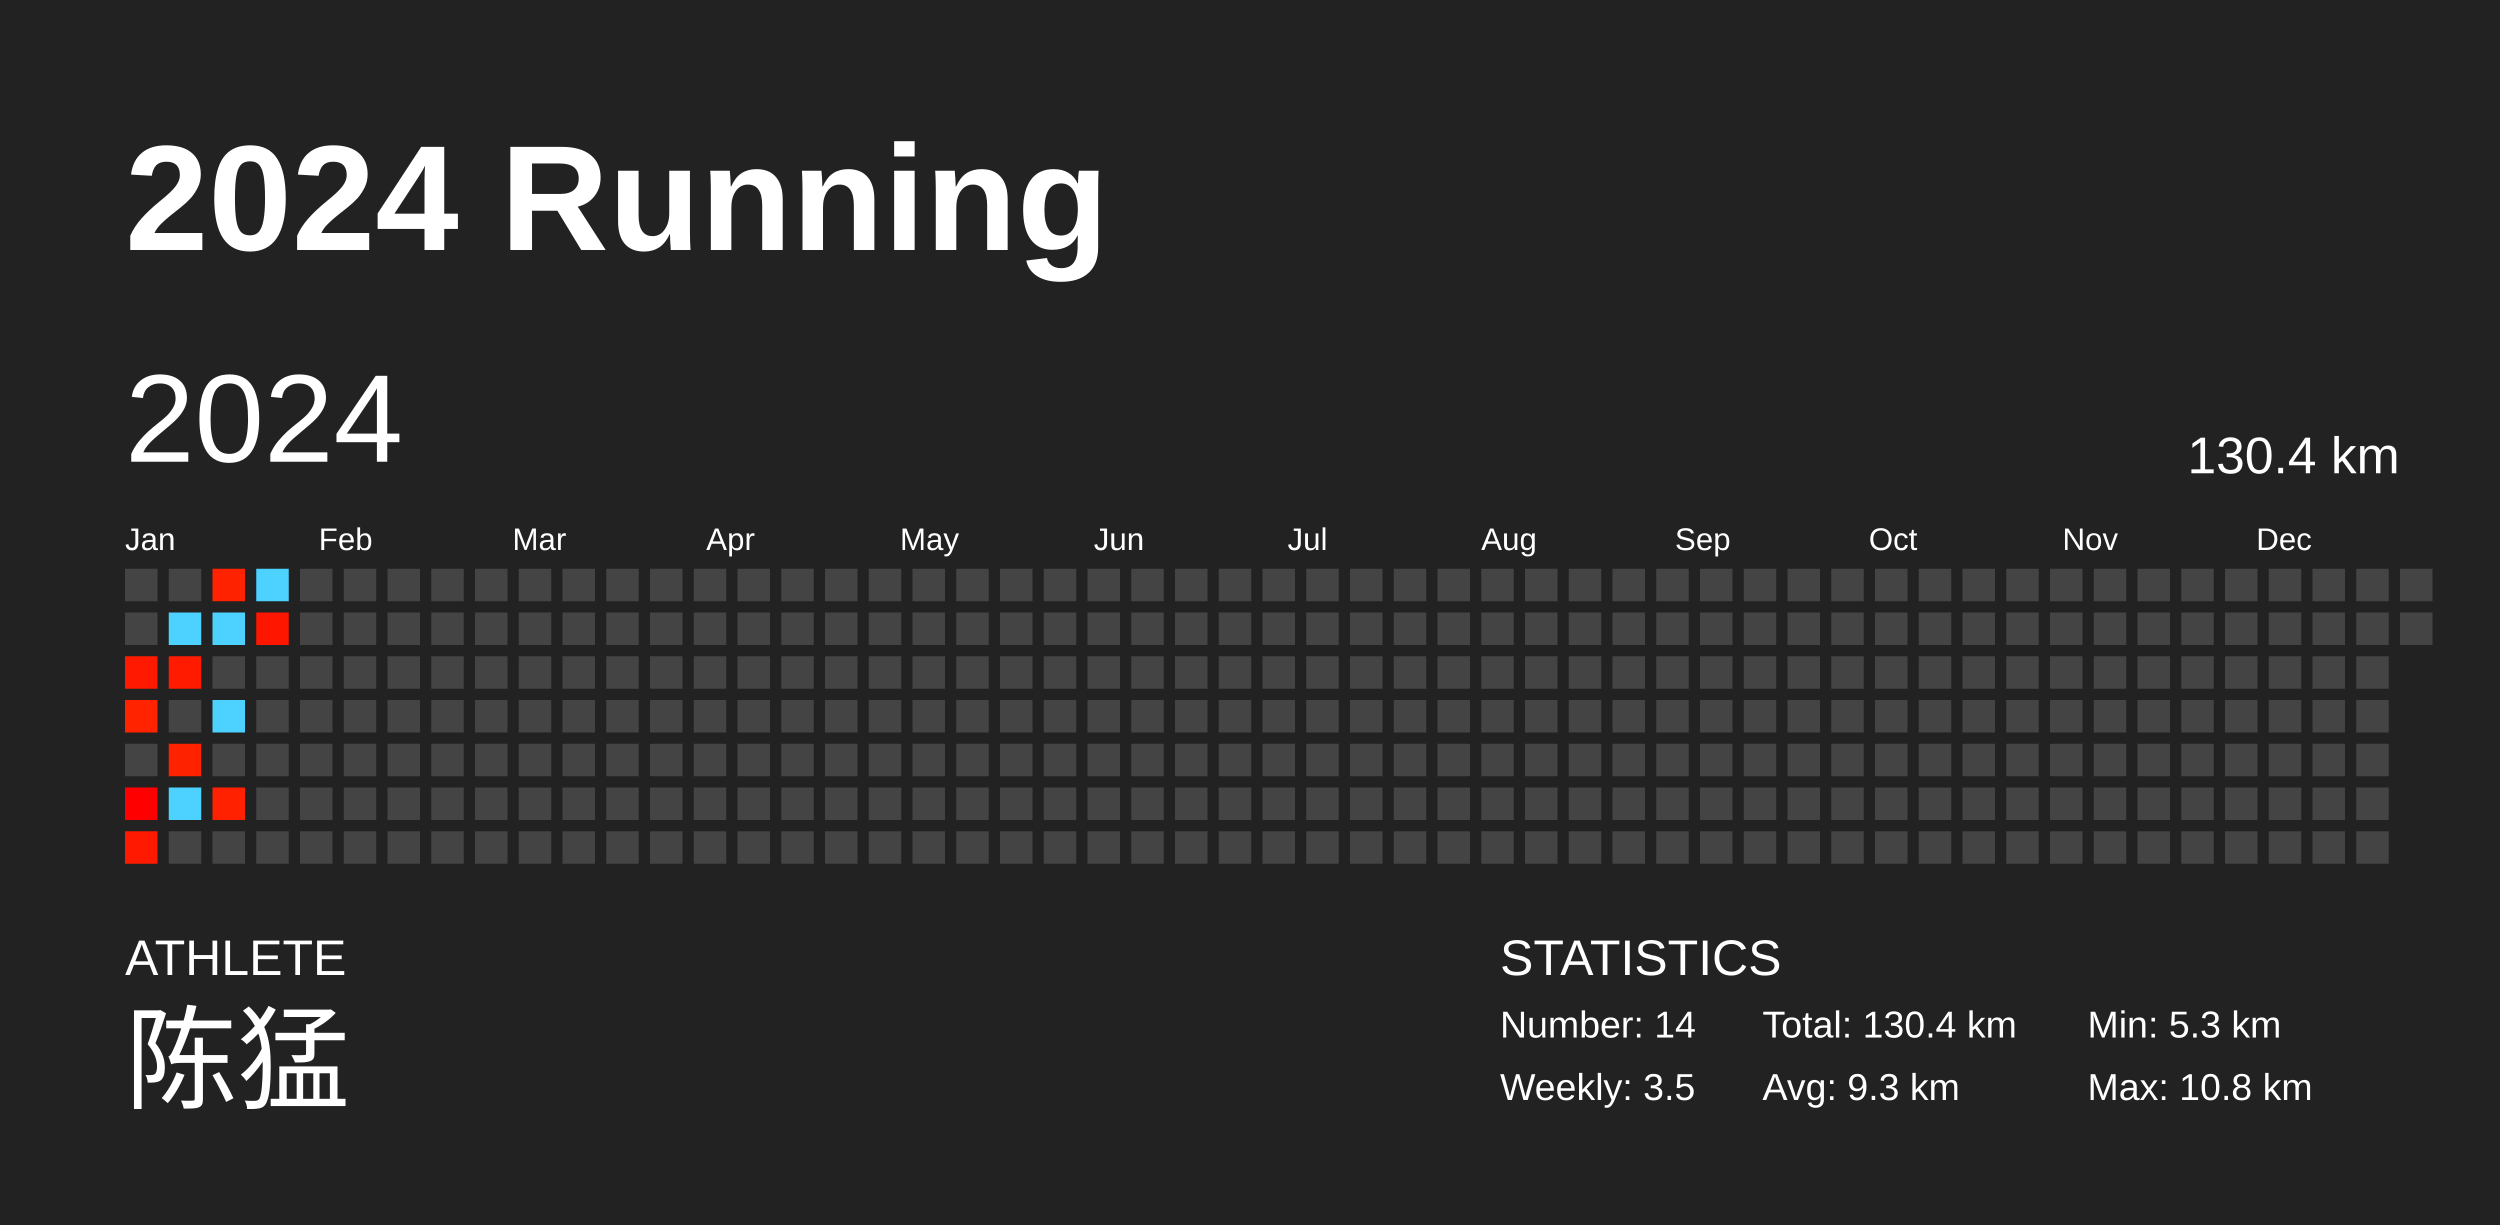
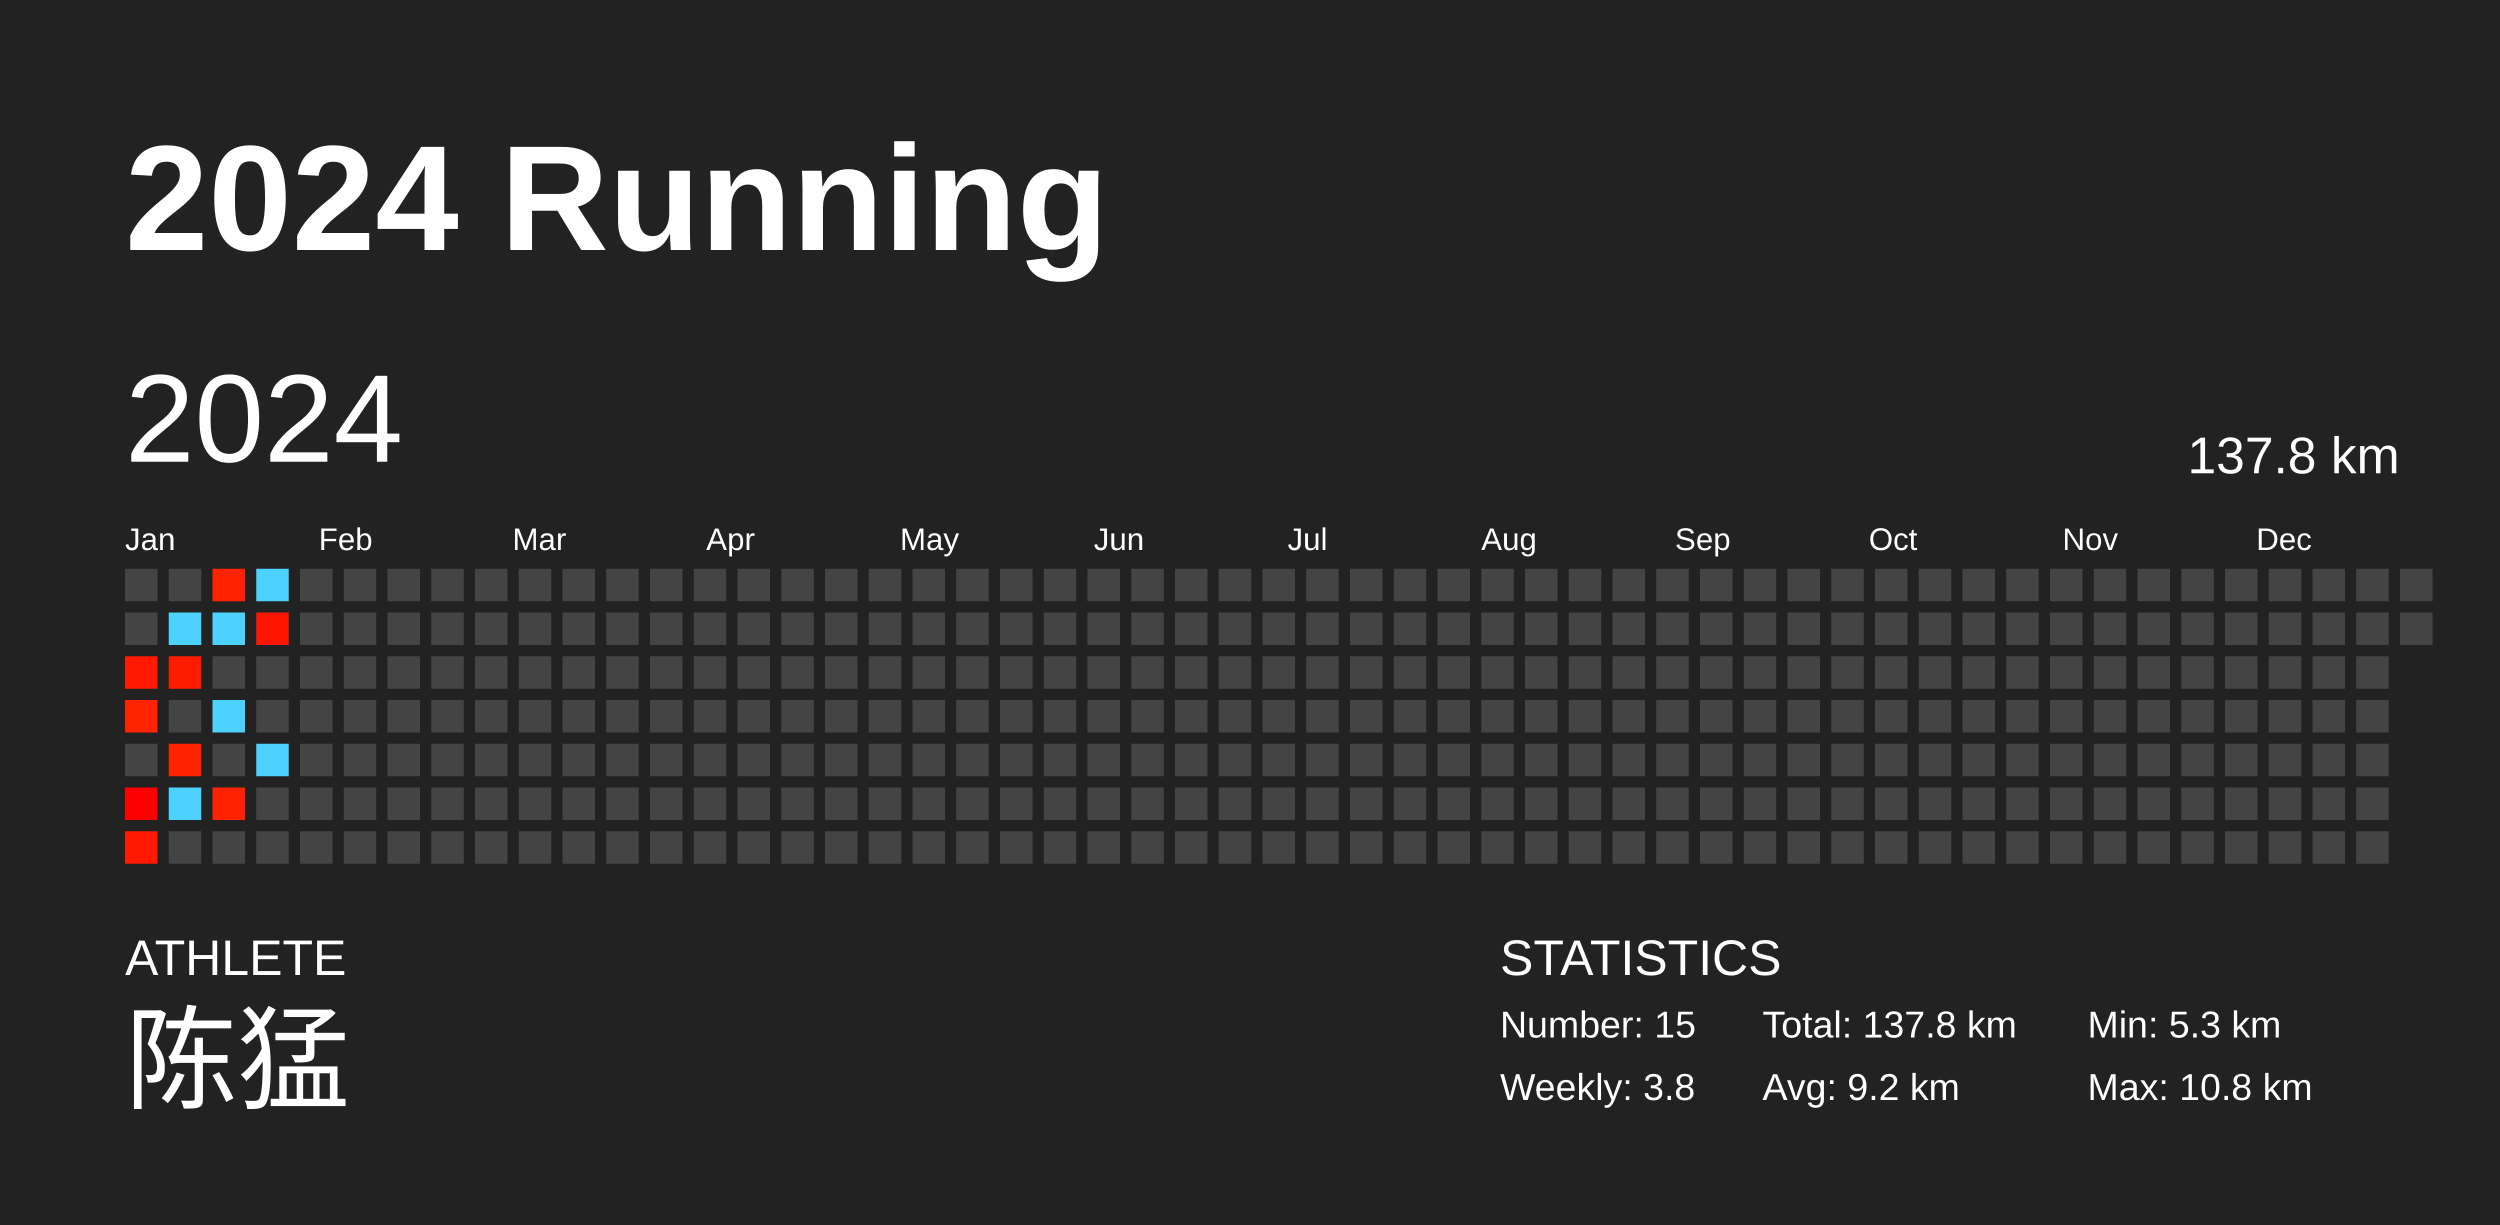
<svg xmlns="http://www.w3.org/2000/svg" baseProfile="full" height="98mm" version="1.1" viewBox="0,0,200,98" width="200mm">
  <defs />
  <rect fill="#222222" height="98" width="200" x="0" y="0" />
  <text fill="#FFFFFF" style="font-size:12px; font-family:Arial; font-weight:bold;" x="10" y="20">2024 Running</text>
  <text fill="#FFFFFF" style="font-size:4px; font-family:Arial" x="10" y="78">ATHLETE</text>
  <text fill="#FFFFFF" style="font-size:9px; font-family:Arial" x="10" y="88">陈猛</text>
  <text fill="#FFFFFF" style="font-size:4px; font-family:Arial" x="120" y="78">STATISTICS</text>
-   <text fill="#FFFFFF" style="font-size:3px; font-family:Arial" x="120" y="83">Number: 14</text>
-   <text fill="#FFFFFF" style="font-size:3px; font-family:Arial" x="120" y="88">Weekly: 3.5</text>
-   <text fill="#FFFFFF" style="font-size:3px; font-family:Arial" x="141" y="83">Total: 130.4 km</text>
-   <text fill="#FFFFFF" style="font-size:3px; font-family:Arial" x="141" y="88">Avg: 9.3 km</text>
+   <text fill="#FFFFFF" style="font-size:3px; font-family:Arial" x="120" y="83">Number: 15</text>
+   <text fill="#FFFFFF" style="font-size:3px; font-family:Arial" x="120" y="88">Weekly: 3.8</text>
+   <text fill="#FFFFFF" style="font-size:3px; font-family:Arial" x="141" y="83">Total: 137.8 km</text>
+   <text fill="#FFFFFF" style="font-size:3px; font-family:Arial" x="141" y="88">Avg: 9.2 km</text>
  <text fill="#FFFFFF" style="font-size:3px; font-family:Arial" x="167" y="83">Min: 5.3 km</text>
  <text fill="#FFFFFF" style="font-size:3px; font-family:Arial" x="167" y="88">Max: 10.8 km</text>
  <text dominant-baseline="hanging" fill="#FFFFFF" style="font-size:10.0px; font-family:Arial;" x="10" y="30">2024</text>
-   <text dominant-baseline="hanging" fill="#FFFFFF" style="font-size:4.125px; font-family:Arial;" x="175" y="35">130.4 km</text>
+   <text dominant-baseline="hanging" fill="#FFFFFF" style="font-size:4.125px; font-family:Arial;" x="175" y="35">137.8 km</text>
  <text fill="#FFFFFF" style="font-size:2.5px; font-family:Arial" x="10.0" y="44">Jan</text>
  <text fill="#FFFFFF" style="font-size:2.5px; font-family:Arial" x="25.5" y="44">Feb</text>
  <text fill="#FFFFFF" style="font-size:2.5px; font-family:Arial" x="41.0" y="44">Mar</text>
  <text fill="#FFFFFF" style="font-size:2.5px; font-family:Arial" x="56.5" y="44">Apr</text>
  <text fill="#FFFFFF" style="font-size:2.5px; font-family:Arial" x="72.0" y="44">May</text>
  <text fill="#FFFFFF" style="font-size:2.5px; font-family:Arial" x="87.5" y="44">Jun</text>
  <text fill="#FFFFFF" style="font-size:2.5px; font-family:Arial" x="103.0" y="44">Jul</text>
  <text fill="#FFFFFF" style="font-size:2.5px; font-family:Arial" x="118.5" y="44">Aug</text>
  <text fill="#FFFFFF" style="font-size:2.5px; font-family:Arial" x="134.0" y="44">Sep</text>
  <text fill="#FFFFFF" style="font-size:2.5px; font-family:Arial" x="149.5" y="44">Oct</text>
  <text fill="#FFFFFF" style="font-size:2.5px; font-family:Arial" x="165.0" y="44">Nov</text>
  <text fill="#FFFFFF" style="font-size:2.5px; font-family:Arial" x="180.5" y="44">Dec</text>
  <rect fill="#444444" height="2.6" width="2.6" x="10.0" y="45.5" />
  <rect fill="#444444" height="2.6" width="2.6" x="10.0" y="49.0" />
  <rect fill="#ff1900" height="2.6" width="2.6" x="10.0" y="52.5" />
  <rect fill="#ff2300" height="2.6" width="2.6" x="10.0" y="56.0" />
  <rect fill="#444444" height="2.6" width="2.6" x="10.0" y="59.5" />
  <rect fill="#ff0000" height="2.6" width="2.6" x="10.0" y="63.0" />
  <rect fill="#ff1900" height="2.6" width="2.6" x="10.0" y="66.5" />
  <rect fill="#444444" height="2.6" width="2.6" x="13.5" y="45.5" />
  <rect fill="#4dd2ff" height="2.6" width="2.6" x="13.5" y="49.0" />
  <rect fill="#ff1b00" height="2.6" width="2.6" x="13.5" y="52.5" />
  <rect fill="#444444" height="2.6" width="2.6" x="13.5" y="56.0" />
  <rect fill="#ff2200" height="2.6" width="2.6" x="13.5" y="59.5" />
  <rect fill="#4dd2ff" height="2.6" width="2.6" x="13.5" y="63.0" />
  <rect fill="#444444" height="2.6" width="2.6" x="13.5" y="66.5" />
  <rect fill="#ff2200" height="2.6" width="2.6" x="17.0" y="45.5" />
  <rect fill="#4dd2ff" height="2.6" width="2.6" x="17.0" y="49.0" />
  <rect fill="#444444" height="2.6" width="2.6" x="17.0" y="52.5" />
  <rect fill="#4dd2ff" height="2.6" width="2.6" x="17.0" y="56.0" />
  <rect fill="#444444" height="2.6" width="2.6" x="17.0" y="59.5" />
  <rect fill="#ff2100" height="2.6" width="2.6" x="17.0" y="63.0" />
  <rect fill="#444444" height="2.6" width="2.6" x="17.0" y="66.5" />
  <rect fill="#4dd2ff" height="2.6" width="2.6" x="20.5" y="45.5" />
  <rect fill="#ff1600" height="2.6" width="2.6" x="20.5" y="49.0" />
  <rect fill="#444444" height="2.6" width="2.6" x="20.5" y="52.5" />
  <rect fill="#444444" height="2.6" width="2.6" x="20.5" y="56.0" />
-   <rect fill="#444444" height="2.6" width="2.6" x="20.5" y="59.5" />
+   <rect fill="#4dd2ff" height="2.6" width="2.6" x="20.5" y="59.5" />
  <rect fill="#444444" height="2.6" width="2.6" x="20.5" y="63.0" />
  <rect fill="#444444" height="2.6" width="2.6" x="20.5" y="66.5" />
  <rect fill="#444444" height="2.6" width="2.6" x="24.0" y="45.5" />
  <rect fill="#444444" height="2.6" width="2.6" x="24.0" y="49.0" />
  <rect fill="#444444" height="2.6" width="2.6" x="24.0" y="52.5" />
  <rect fill="#444444" height="2.6" width="2.6" x="24.0" y="56.0" />
  <rect fill="#444444" height="2.6" width="2.6" x="24.0" y="59.5" />
  <rect fill="#444444" height="2.6" width="2.6" x="24.0" y="63.0" />
  <rect fill="#444444" height="2.6" width="2.6" x="24.0" y="66.5" />
  <rect fill="#444444" height="2.6" width="2.6" x="27.5" y="45.5" />
  <rect fill="#444444" height="2.6" width="2.6" x="27.5" y="49.0" />
  <rect fill="#444444" height="2.6" width="2.6" x="27.5" y="52.5" />
  <rect fill="#444444" height="2.6" width="2.6" x="27.5" y="56.0" />
  <rect fill="#444444" height="2.6" width="2.6" x="27.5" y="59.5" />
  <rect fill="#444444" height="2.6" width="2.6" x="27.5" y="63.0" />
  <rect fill="#444444" height="2.6" width="2.6" x="27.5" y="66.5" />
  <rect fill="#444444" height="2.6" width="2.6" x="31.0" y="45.5" />
  <rect fill="#444444" height="2.6" width="2.6" x="31.0" y="49.0" />
  <rect fill="#444444" height="2.6" width="2.6" x="31.0" y="52.5" />
  <rect fill="#444444" height="2.6" width="2.6" x="31.0" y="56.0" />
  <rect fill="#444444" height="2.6" width="2.6" x="31.0" y="59.5" />
  <rect fill="#444444" height="2.6" width="2.6" x="31.0" y="63.0" />
  <rect fill="#444444" height="2.6" width="2.6" x="31.0" y="66.5" />
  <rect fill="#444444" height="2.6" width="2.6" x="34.5" y="45.5" />
  <rect fill="#444444" height="2.6" width="2.6" x="34.5" y="49.0" />
  <rect fill="#444444" height="2.6" width="2.6" x="34.5" y="52.5" />
  <rect fill="#444444" height="2.6" width="2.6" x="34.5" y="56.0" />
  <rect fill="#444444" height="2.6" width="2.6" x="34.5" y="59.5" />
  <rect fill="#444444" height="2.6" width="2.6" x="34.5" y="63.0" />
  <rect fill="#444444" height="2.6" width="2.6" x="34.5" y="66.5" />
  <rect fill="#444444" height="2.6" width="2.6" x="38.0" y="45.5" />
  <rect fill="#444444" height="2.6" width="2.6" x="38.0" y="49.0" />
  <rect fill="#444444" height="2.6" width="2.6" x="38.0" y="52.5" />
  <rect fill="#444444" height="2.6" width="2.6" x="38.0" y="56.0" />
  <rect fill="#444444" height="2.6" width="2.6" x="38.0" y="59.5" />
  <rect fill="#444444" height="2.6" width="2.6" x="38.0" y="63.0" />
  <rect fill="#444444" height="2.6" width="2.6" x="38.0" y="66.5" />
  <rect fill="#444444" height="2.6" width="2.6" x="41.5" y="45.5" />
  <rect fill="#444444" height="2.6" width="2.6" x="41.5" y="49.0" />
  <rect fill="#444444" height="2.6" width="2.6" x="41.5" y="52.5" />
  <rect fill="#444444" height="2.6" width="2.6" x="41.5" y="56.0" />
  <rect fill="#444444" height="2.6" width="2.6" x="41.5" y="59.5" />
  <rect fill="#444444" height="2.6" width="2.6" x="41.5" y="63.0" />
  <rect fill="#444444" height="2.6" width="2.6" x="41.5" y="66.5" />
  <rect fill="#444444" height="2.6" width="2.6" x="45.0" y="45.5" />
  <rect fill="#444444" height="2.6" width="2.6" x="45.0" y="49.0" />
  <rect fill="#444444" height="2.6" width="2.6" x="45.0" y="52.5" />
  <rect fill="#444444" height="2.6" width="2.6" x="45.0" y="56.0" />
  <rect fill="#444444" height="2.6" width="2.6" x="45.0" y="59.5" />
  <rect fill="#444444" height="2.6" width="2.6" x="45.0" y="63.0" />
  <rect fill="#444444" height="2.6" width="2.6" x="45.0" y="66.5" />
  <rect fill="#444444" height="2.6" width="2.6" x="48.5" y="45.5" />
  <rect fill="#444444" height="2.6" width="2.6" x="48.5" y="49.0" />
  <rect fill="#444444" height="2.6" width="2.6" x="48.5" y="52.5" />
  <rect fill="#444444" height="2.6" width="2.6" x="48.5" y="56.0" />
  <rect fill="#444444" height="2.6" width="2.6" x="48.5" y="59.5" />
  <rect fill="#444444" height="2.6" width="2.6" x="48.5" y="63.0" />
  <rect fill="#444444" height="2.6" width="2.6" x="48.5" y="66.5" />
  <rect fill="#444444" height="2.6" width="2.6" x="52.0" y="45.5" />
  <rect fill="#444444" height="2.6" width="2.6" x="52.0" y="49.0" />
  <rect fill="#444444" height="2.6" width="2.6" x="52.0" y="52.5" />
  <rect fill="#444444" height="2.6" width="2.6" x="52.0" y="56.0" />
  <rect fill="#444444" height="2.6" width="2.6" x="52.0" y="59.5" />
  <rect fill="#444444" height="2.6" width="2.6" x="52.0" y="63.0" />
  <rect fill="#444444" height="2.6" width="2.6" x="52.0" y="66.5" />
  <rect fill="#444444" height="2.6" width="2.6" x="55.5" y="45.5" />
  <rect fill="#444444" height="2.6" width="2.6" x="55.5" y="49.0" />
  <rect fill="#444444" height="2.6" width="2.6" x="55.5" y="52.5" />
  <rect fill="#444444" height="2.6" width="2.6" x="55.5" y="56.0" />
  <rect fill="#444444" height="2.6" width="2.6" x="55.5" y="59.5" />
  <rect fill="#444444" height="2.6" width="2.6" x="55.5" y="63.0" />
  <rect fill="#444444" height="2.6" width="2.6" x="55.5" y="66.5" />
  <rect fill="#444444" height="2.6" width="2.6" x="59.0" y="45.5" />
  <rect fill="#444444" height="2.6" width="2.6" x="59.0" y="49.0" />
  <rect fill="#444444" height="2.6" width="2.6" x="59.0" y="52.5" />
  <rect fill="#444444" height="2.6" width="2.6" x="59.0" y="56.0" />
  <rect fill="#444444" height="2.6" width="2.6" x="59.0" y="59.5" />
  <rect fill="#444444" height="2.6" width="2.6" x="59.0" y="63.0" />
  <rect fill="#444444" height="2.6" width="2.6" x="59.0" y="66.5" />
  <rect fill="#444444" height="2.6" width="2.6" x="62.5" y="45.5" />
  <rect fill="#444444" height="2.6" width="2.6" x="62.5" y="49.0" />
  <rect fill="#444444" height="2.6" width="2.6" x="62.5" y="52.5" />
  <rect fill="#444444" height="2.6" width="2.6" x="62.5" y="56.0" />
  <rect fill="#444444" height="2.6" width="2.6" x="62.5" y="59.5" />
  <rect fill="#444444" height="2.6" width="2.6" x="62.5" y="63.0" />
  <rect fill="#444444" height="2.6" width="2.6" x="62.5" y="66.5" />
  <rect fill="#444444" height="2.6" width="2.6" x="66.0" y="45.5" />
  <rect fill="#444444" height="2.6" width="2.6" x="66.0" y="49.0" />
  <rect fill="#444444" height="2.6" width="2.6" x="66.0" y="52.5" />
  <rect fill="#444444" height="2.6" width="2.6" x="66.0" y="56.0" />
  <rect fill="#444444" height="2.6" width="2.6" x="66.0" y="59.5" />
  <rect fill="#444444" height="2.6" width="2.6" x="66.0" y="63.0" />
  <rect fill="#444444" height="2.6" width="2.6" x="66.0" y="66.5" />
  <rect fill="#444444" height="2.6" width="2.6" x="69.5" y="45.5" />
  <rect fill="#444444" height="2.6" width="2.6" x="69.5" y="49.0" />
  <rect fill="#444444" height="2.6" width="2.6" x="69.5" y="52.5" />
  <rect fill="#444444" height="2.6" width="2.6" x="69.5" y="56.0" />
  <rect fill="#444444" height="2.6" width="2.6" x="69.5" y="59.5" />
  <rect fill="#444444" height="2.6" width="2.6" x="69.5" y="63.0" />
  <rect fill="#444444" height="2.6" width="2.6" x="69.5" y="66.5" />
  <rect fill="#444444" height="2.6" width="2.6" x="73.0" y="45.5" />
  <rect fill="#444444" height="2.6" width="2.6" x="73.0" y="49.0" />
  <rect fill="#444444" height="2.6" width="2.6" x="73.0" y="52.5" />
  <rect fill="#444444" height="2.6" width="2.6" x="73.0" y="56.0" />
  <rect fill="#444444" height="2.6" width="2.6" x="73.0" y="59.5" />
  <rect fill="#444444" height="2.6" width="2.6" x="73.0" y="63.0" />
  <rect fill="#444444" height="2.6" width="2.6" x="73.0" y="66.5" />
  <rect fill="#444444" height="2.6" width="2.6" x="76.5" y="45.5" />
  <rect fill="#444444" height="2.6" width="2.6" x="76.5" y="49.0" />
  <rect fill="#444444" height="2.6" width="2.6" x="76.5" y="52.5" />
  <rect fill="#444444" height="2.6" width="2.6" x="76.5" y="56.0" />
  <rect fill="#444444" height="2.6" width="2.6" x="76.5" y="59.5" />
  <rect fill="#444444" height="2.6" width="2.6" x="76.5" y="63.0" />
  <rect fill="#444444" height="2.6" width="2.6" x="76.5" y="66.5" />
  <rect fill="#444444" height="2.6" width="2.6" x="80.0" y="45.5" />
  <rect fill="#444444" height="2.6" width="2.6" x="80.0" y="49.0" />
  <rect fill="#444444" height="2.6" width="2.6" x="80.0" y="52.5" />
  <rect fill="#444444" height="2.6" width="2.6" x="80.0" y="56.0" />
  <rect fill="#444444" height="2.6" width="2.6" x="80.0" y="59.5" />
  <rect fill="#444444" height="2.6" width="2.6" x="80.0" y="63.0" />
  <rect fill="#444444" height="2.6" width="2.6" x="80.0" y="66.5" />
  <rect fill="#444444" height="2.6" width="2.6" x="83.5" y="45.5" />
  <rect fill="#444444" height="2.6" width="2.6" x="83.5" y="49.0" />
  <rect fill="#444444" height="2.6" width="2.6" x="83.5" y="52.5" />
  <rect fill="#444444" height="2.6" width="2.6" x="83.5" y="56.0" />
  <rect fill="#444444" height="2.6" width="2.6" x="83.5" y="59.5" />
  <rect fill="#444444" height="2.6" width="2.6" x="83.5" y="63.0" />
  <rect fill="#444444" height="2.6" width="2.6" x="83.5" y="66.5" />
  <rect fill="#444444" height="2.6" width="2.6" x="87.0" y="45.5" />
  <rect fill="#444444" height="2.6" width="2.6" x="87.0" y="49.0" />
  <rect fill="#444444" height="2.6" width="2.6" x="87.0" y="52.5" />
  <rect fill="#444444" height="2.6" width="2.6" x="87.0" y="56.0" />
  <rect fill="#444444" height="2.6" width="2.6" x="87.0" y="59.5" />
  <rect fill="#444444" height="2.6" width="2.6" x="87.0" y="63.0" />
  <rect fill="#444444" height="2.6" width="2.6" x="87.0" y="66.5" />
  <rect fill="#444444" height="2.6" width="2.6" x="90.5" y="45.5" />
  <rect fill="#444444" height="2.6" width="2.6" x="90.5" y="49.0" />
  <rect fill="#444444" height="2.6" width="2.6" x="90.5" y="52.5" />
  <rect fill="#444444" height="2.6" width="2.6" x="90.5" y="56.0" />
  <rect fill="#444444" height="2.6" width="2.6" x="90.5" y="59.5" />
  <rect fill="#444444" height="2.6" width="2.6" x="90.5" y="63.0" />
  <rect fill="#444444" height="2.6" width="2.6" x="90.5" y="66.5" />
  <rect fill="#444444" height="2.6" width="2.6" x="94.0" y="45.5" />
  <rect fill="#444444" height="2.6" width="2.6" x="94.0" y="49.0" />
  <rect fill="#444444" height="2.6" width="2.6" x="94.0" y="52.5" />
  <rect fill="#444444" height="2.6" width="2.6" x="94.0" y="56.0" />
  <rect fill="#444444" height="2.6" width="2.6" x="94.0" y="59.5" />
  <rect fill="#444444" height="2.6" width="2.6" x="94.0" y="63.0" />
  <rect fill="#444444" height="2.6" width="2.6" x="94.0" y="66.5" />
  <rect fill="#444444" height="2.6" width="2.6" x="97.5" y="45.5" />
  <rect fill="#444444" height="2.6" width="2.6" x="97.5" y="49.0" />
  <rect fill="#444444" height="2.6" width="2.6" x="97.5" y="52.5" />
  <rect fill="#444444" height="2.6" width="2.6" x="97.5" y="56.0" />
  <rect fill="#444444" height="2.6" width="2.6" x="97.5" y="59.5" />
  <rect fill="#444444" height="2.6" width="2.6" x="97.5" y="63.0" />
  <rect fill="#444444" height="2.6" width="2.6" x="97.5" y="66.5" />
  <rect fill="#444444" height="2.6" width="2.6" x="101.0" y="45.5" />
  <rect fill="#444444" height="2.6" width="2.6" x="101.0" y="49.0" />
  <rect fill="#444444" height="2.6" width="2.6" x="101.0" y="52.5" />
  <rect fill="#444444" height="2.6" width="2.6" x="101.0" y="56.0" />
  <rect fill="#444444" height="2.6" width="2.6" x="101.0" y="59.5" />
  <rect fill="#444444" height="2.6" width="2.6" x="101.0" y="63.0" />
  <rect fill="#444444" height="2.6" width="2.6" x="101.0" y="66.5" />
  <rect fill="#444444" height="2.6" width="2.6" x="104.5" y="45.5" />
  <rect fill="#444444" height="2.6" width="2.6" x="104.5" y="49.0" />
  <rect fill="#444444" height="2.6" width="2.6" x="104.5" y="52.5" />
  <rect fill="#444444" height="2.6" width="2.6" x="104.5" y="56.0" />
  <rect fill="#444444" height="2.6" width="2.6" x="104.5" y="59.5" />
  <rect fill="#444444" height="2.6" width="2.6" x="104.5" y="63.0" />
  <rect fill="#444444" height="2.6" width="2.6" x="104.5" y="66.5" />
  <rect fill="#444444" height="2.6" width="2.6" x="108.0" y="45.5" />
  <rect fill="#444444" height="2.6" width="2.6" x="108.0" y="49.0" />
  <rect fill="#444444" height="2.6" width="2.6" x="108.0" y="52.5" />
  <rect fill="#444444" height="2.6" width="2.6" x="108.0" y="56.0" />
  <rect fill="#444444" height="2.6" width="2.6" x="108.0" y="59.5" />
  <rect fill="#444444" height="2.6" width="2.6" x="108.0" y="63.0" />
  <rect fill="#444444" height="2.6" width="2.6" x="108.0" y="66.5" />
  <rect fill="#444444" height="2.6" width="2.6" x="111.5" y="45.5" />
  <rect fill="#444444" height="2.6" width="2.6" x="111.5" y="49.0" />
  <rect fill="#444444" height="2.6" width="2.6" x="111.5" y="52.5" />
  <rect fill="#444444" height="2.6" width="2.6" x="111.5" y="56.0" />
  <rect fill="#444444" height="2.6" width="2.6" x="111.5" y="59.5" />
  <rect fill="#444444" height="2.6" width="2.6" x="111.5" y="63.0" />
  <rect fill="#444444" height="2.6" width="2.6" x="111.5" y="66.5" />
  <rect fill="#444444" height="2.6" width="2.6" x="115.0" y="45.5" />
  <rect fill="#444444" height="2.6" width="2.6" x="115.0" y="49.0" />
  <rect fill="#444444" height="2.6" width="2.6" x="115.0" y="52.5" />
  <rect fill="#444444" height="2.6" width="2.6" x="115.0" y="56.0" />
  <rect fill="#444444" height="2.6" width="2.6" x="115.0" y="59.5" />
  <rect fill="#444444" height="2.6" width="2.6" x="115.0" y="63.0" />
  <rect fill="#444444" height="2.6" width="2.6" x="115.0" y="66.5" />
  <rect fill="#444444" height="2.6" width="2.6" x="118.5" y="45.5" />
  <rect fill="#444444" height="2.6" width="2.6" x="118.5" y="49.0" />
  <rect fill="#444444" height="2.6" width="2.6" x="118.5" y="52.5" />
  <rect fill="#444444" height="2.6" width="2.6" x="118.5" y="56.0" />
  <rect fill="#444444" height="2.6" width="2.6" x="118.5" y="59.5" />
  <rect fill="#444444" height="2.6" width="2.6" x="118.5" y="63.0" />
  <rect fill="#444444" height="2.6" width="2.6" x="118.5" y="66.5" />
  <rect fill="#444444" height="2.6" width="2.6" x="122.0" y="45.5" />
  <rect fill="#444444" height="2.6" width="2.6" x="122.0" y="49.0" />
  <rect fill="#444444" height="2.6" width="2.6" x="122.0" y="52.5" />
  <rect fill="#444444" height="2.6" width="2.6" x="122.0" y="56.0" />
  <rect fill="#444444" height="2.6" width="2.6" x="122.0" y="59.5" />
  <rect fill="#444444" height="2.6" width="2.6" x="122.0" y="63.0" />
  <rect fill="#444444" height="2.6" width="2.6" x="122.0" y="66.5" />
  <rect fill="#444444" height="2.6" width="2.6" x="125.5" y="45.5" />
  <rect fill="#444444" height="2.6" width="2.6" x="125.5" y="49.0" />
  <rect fill="#444444" height="2.6" width="2.6" x="125.5" y="52.5" />
  <rect fill="#444444" height="2.6" width="2.6" x="125.5" y="56.0" />
  <rect fill="#444444" height="2.6" width="2.6" x="125.5" y="59.5" />
  <rect fill="#444444" height="2.6" width="2.6" x="125.5" y="63.0" />
  <rect fill="#444444" height="2.6" width="2.6" x="125.5" y="66.5" />
  <rect fill="#444444" height="2.6" width="2.6" x="129.0" y="45.5" />
  <rect fill="#444444" height="2.6" width="2.6" x="129.0" y="49.0" />
  <rect fill="#444444" height="2.6" width="2.6" x="129.0" y="52.5" />
  <rect fill="#444444" height="2.6" width="2.6" x="129.0" y="56.0" />
  <rect fill="#444444" height="2.6" width="2.6" x="129.0" y="59.5" />
  <rect fill="#444444" height="2.6" width="2.6" x="129.0" y="63.0" />
  <rect fill="#444444" height="2.6" width="2.6" x="129.0" y="66.5" />
  <rect fill="#444444" height="2.6" width="2.6" x="132.5" y="45.5" />
  <rect fill="#444444" height="2.6" width="2.6" x="132.5" y="49.0" />
  <rect fill="#444444" height="2.6" width="2.6" x="132.5" y="52.5" />
  <rect fill="#444444" height="2.6" width="2.6" x="132.5" y="56.0" />
  <rect fill="#444444" height="2.6" width="2.6" x="132.5" y="59.5" />
  <rect fill="#444444" height="2.6" width="2.6" x="132.5" y="63.0" />
  <rect fill="#444444" height="2.6" width="2.6" x="132.5" y="66.5" />
  <rect fill="#444444" height="2.6" width="2.6" x="136.0" y="45.5" />
  <rect fill="#444444" height="2.6" width="2.6" x="136.0" y="49.0" />
  <rect fill="#444444" height="2.6" width="2.6" x="136.0" y="52.5" />
  <rect fill="#444444" height="2.6" width="2.6" x="136.0" y="56.0" />
  <rect fill="#444444" height="2.6" width="2.6" x="136.0" y="59.5" />
  <rect fill="#444444" height="2.6" width="2.6" x="136.0" y="63.0" />
  <rect fill="#444444" height="2.6" width="2.6" x="136.0" y="66.5" />
  <rect fill="#444444" height="2.6" width="2.6" x="139.5" y="45.5" />
  <rect fill="#444444" height="2.6" width="2.6" x="139.5" y="49.0" />
  <rect fill="#444444" height="2.6" width="2.6" x="139.5" y="52.5" />
  <rect fill="#444444" height="2.6" width="2.6" x="139.5" y="56.0" />
  <rect fill="#444444" height="2.6" width="2.6" x="139.5" y="59.5" />
  <rect fill="#444444" height="2.6" width="2.6" x="139.5" y="63.0" />
  <rect fill="#444444" height="2.6" width="2.6" x="139.5" y="66.5" />
  <rect fill="#444444" height="2.6" width="2.6" x="143.0" y="45.5" />
  <rect fill="#444444" height="2.6" width="2.6" x="143.0" y="49.0" />
  <rect fill="#444444" height="2.6" width="2.6" x="143.0" y="52.5" />
  <rect fill="#444444" height="2.6" width="2.6" x="143.0" y="56.0" />
  <rect fill="#444444" height="2.6" width="2.6" x="143.0" y="59.5" />
  <rect fill="#444444" height="2.6" width="2.6" x="143.0" y="63.0" />
  <rect fill="#444444" height="2.6" width="2.6" x="143.0" y="66.5" />
  <rect fill="#444444" height="2.6" width="2.6" x="146.5" y="45.5" />
  <rect fill="#444444" height="2.6" width="2.6" x="146.5" y="49.0" />
  <rect fill="#444444" height="2.6" width="2.6" x="146.5" y="52.5" />
  <rect fill="#444444" height="2.6" width="2.6" x="146.5" y="56.0" />
  <rect fill="#444444" height="2.6" width="2.6" x="146.5" y="59.5" />
  <rect fill="#444444" height="2.6" width="2.6" x="146.5" y="63.0" />
  <rect fill="#444444" height="2.6" width="2.6" x="146.5" y="66.5" />
  <rect fill="#444444" height="2.6" width="2.6" x="150.0" y="45.5" />
  <rect fill="#444444" height="2.6" width="2.6" x="150.0" y="49.0" />
  <rect fill="#444444" height="2.6" width="2.6" x="150.0" y="52.5" />
  <rect fill="#444444" height="2.6" width="2.6" x="150.0" y="56.0" />
  <rect fill="#444444" height="2.6" width="2.6" x="150.0" y="59.5" />
  <rect fill="#444444" height="2.6" width="2.6" x="150.0" y="63.0" />
  <rect fill="#444444" height="2.6" width="2.6" x="150.0" y="66.5" />
  <rect fill="#444444" height="2.6" width="2.6" x="153.5" y="45.5" />
  <rect fill="#444444" height="2.6" width="2.6" x="153.5" y="49.0" />
  <rect fill="#444444" height="2.6" width="2.6" x="153.5" y="52.5" />
  <rect fill="#444444" height="2.6" width="2.6" x="153.5" y="56.0" />
  <rect fill="#444444" height="2.6" width="2.6" x="153.5" y="59.5" />
  <rect fill="#444444" height="2.6" width="2.6" x="153.5" y="63.0" />
  <rect fill="#444444" height="2.6" width="2.6" x="153.5" y="66.5" />
  <rect fill="#444444" height="2.6" width="2.6" x="157.0" y="45.5" />
  <rect fill="#444444" height="2.6" width="2.6" x="157.0" y="49.0" />
  <rect fill="#444444" height="2.6" width="2.6" x="157.0" y="52.5" />
  <rect fill="#444444" height="2.6" width="2.6" x="157.0" y="56.0" />
  <rect fill="#444444" height="2.6" width="2.6" x="157.0" y="59.5" />
  <rect fill="#444444" height="2.6" width="2.6" x="157.0" y="63.0" />
  <rect fill="#444444" height="2.6" width="2.6" x="157.0" y="66.5" />
  <rect fill="#444444" height="2.6" width="2.6" x="160.5" y="45.5" />
  <rect fill="#444444" height="2.6" width="2.6" x="160.5" y="49.0" />
  <rect fill="#444444" height="2.6" width="2.6" x="160.5" y="52.5" />
  <rect fill="#444444" height="2.6" width="2.6" x="160.5" y="56.0" />
  <rect fill="#444444" height="2.6" width="2.6" x="160.5" y="59.5" />
  <rect fill="#444444" height="2.6" width="2.6" x="160.5" y="63.0" />
  <rect fill="#444444" height="2.6" width="2.6" x="160.5" y="66.5" />
  <rect fill="#444444" height="2.6" width="2.6" x="164.0" y="45.5" />
  <rect fill="#444444" height="2.6" width="2.6" x="164.0" y="49.0" />
  <rect fill="#444444" height="2.6" width="2.6" x="164.0" y="52.5" />
  <rect fill="#444444" height="2.6" width="2.6" x="164.0" y="56.0" />
  <rect fill="#444444" height="2.6" width="2.6" x="164.0" y="59.5" />
  <rect fill="#444444" height="2.6" width="2.6" x="164.0" y="63.0" />
  <rect fill="#444444" height="2.6" width="2.6" x="164.0" y="66.5" />
  <rect fill="#444444" height="2.6" width="2.6" x="167.5" y="45.5" />
  <rect fill="#444444" height="2.6" width="2.6" x="167.5" y="49.0" />
  <rect fill="#444444" height="2.6" width="2.6" x="167.5" y="52.5" />
  <rect fill="#444444" height="2.6" width="2.6" x="167.5" y="56.0" />
  <rect fill="#444444" height="2.6" width="2.6" x="167.5" y="59.5" />
  <rect fill="#444444" height="2.6" width="2.6" x="167.5" y="63.0" />
  <rect fill="#444444" height="2.6" width="2.6" x="167.5" y="66.5" />
  <rect fill="#444444" height="2.6" width="2.6" x="171.0" y="45.5" />
  <rect fill="#444444" height="2.6" width="2.6" x="171.0" y="49.0" />
  <rect fill="#444444" height="2.6" width="2.6" x="171.0" y="52.5" />
  <rect fill="#444444" height="2.6" width="2.6" x="171.0" y="56.0" />
  <rect fill="#444444" height="2.6" width="2.6" x="171.0" y="59.5" />
  <rect fill="#444444" height="2.6" width="2.6" x="171.0" y="63.0" />
  <rect fill="#444444" height="2.6" width="2.6" x="171.0" y="66.5" />
  <rect fill="#444444" height="2.6" width="2.6" x="174.5" y="45.5" />
  <rect fill="#444444" height="2.6" width="2.6" x="174.5" y="49.0" />
  <rect fill="#444444" height="2.6" width="2.6" x="174.5" y="52.5" />
  <rect fill="#444444" height="2.6" width="2.6" x="174.5" y="56.0" />
  <rect fill="#444444" height="2.6" width="2.6" x="174.5" y="59.5" />
  <rect fill="#444444" height="2.6" width="2.6" x="174.5" y="63.0" />
  <rect fill="#444444" height="2.6" width="2.6" x="174.5" y="66.5" />
  <rect fill="#444444" height="2.6" width="2.6" x="178.0" y="45.5" />
  <rect fill="#444444" height="2.6" width="2.6" x="178.0" y="49.0" />
  <rect fill="#444444" height="2.6" width="2.6" x="178.0" y="52.5" />
  <rect fill="#444444" height="2.6" width="2.6" x="178.0" y="56.0" />
  <rect fill="#444444" height="2.6" width="2.6" x="178.0" y="59.5" />
  <rect fill="#444444" height="2.6" width="2.6" x="178.0" y="63.0" />
  <rect fill="#444444" height="2.6" width="2.6" x="178.0" y="66.5" />
  <rect fill="#444444" height="2.6" width="2.6" x="181.5" y="45.5" />
  <rect fill="#444444" height="2.6" width="2.6" x="181.5" y="49.0" />
  <rect fill="#444444" height="2.6" width="2.6" x="181.5" y="52.5" />
  <rect fill="#444444" height="2.6" width="2.6" x="181.5" y="56.0" />
  <rect fill="#444444" height="2.6" width="2.6" x="181.5" y="59.5" />
  <rect fill="#444444" height="2.6" width="2.6" x="181.5" y="63.0" />
  <rect fill="#444444" height="2.6" width="2.6" x="181.5" y="66.5" />
  <rect fill="#444444" height="2.6" width="2.6" x="185.0" y="45.5" />
  <rect fill="#444444" height="2.6" width="2.6" x="185.0" y="49.0" />
  <rect fill="#444444" height="2.6" width="2.6" x="185.0" y="52.5" />
  <rect fill="#444444" height="2.6" width="2.6" x="185.0" y="56.0" />
  <rect fill="#444444" height="2.6" width="2.6" x="185.0" y="59.5" />
  <rect fill="#444444" height="2.6" width="2.6" x="185.0" y="63.0" />
  <rect fill="#444444" height="2.6" width="2.6" x="185.0" y="66.5" />
  <rect fill="#444444" height="2.6" width="2.6" x="188.5" y="45.5" />
  <rect fill="#444444" height="2.6" width="2.6" x="188.5" y="49.0" />
  <rect fill="#444444" height="2.6" width="2.6" x="188.5" y="52.5" />
  <rect fill="#444444" height="2.6" width="2.6" x="188.5" y="56.0" />
  <rect fill="#444444" height="2.6" width="2.6" x="188.5" y="59.5" />
  <rect fill="#444444" height="2.6" width="2.6" x="188.5" y="63.0" />
  <rect fill="#444444" height="2.6" width="2.6" x="188.5" y="66.5" />
  <rect fill="#444444" height="2.6" width="2.6" x="192.0" y="45.5" />
  <rect fill="#444444" height="2.6" width="2.6" x="192.0" y="49.0" />
</svg>
